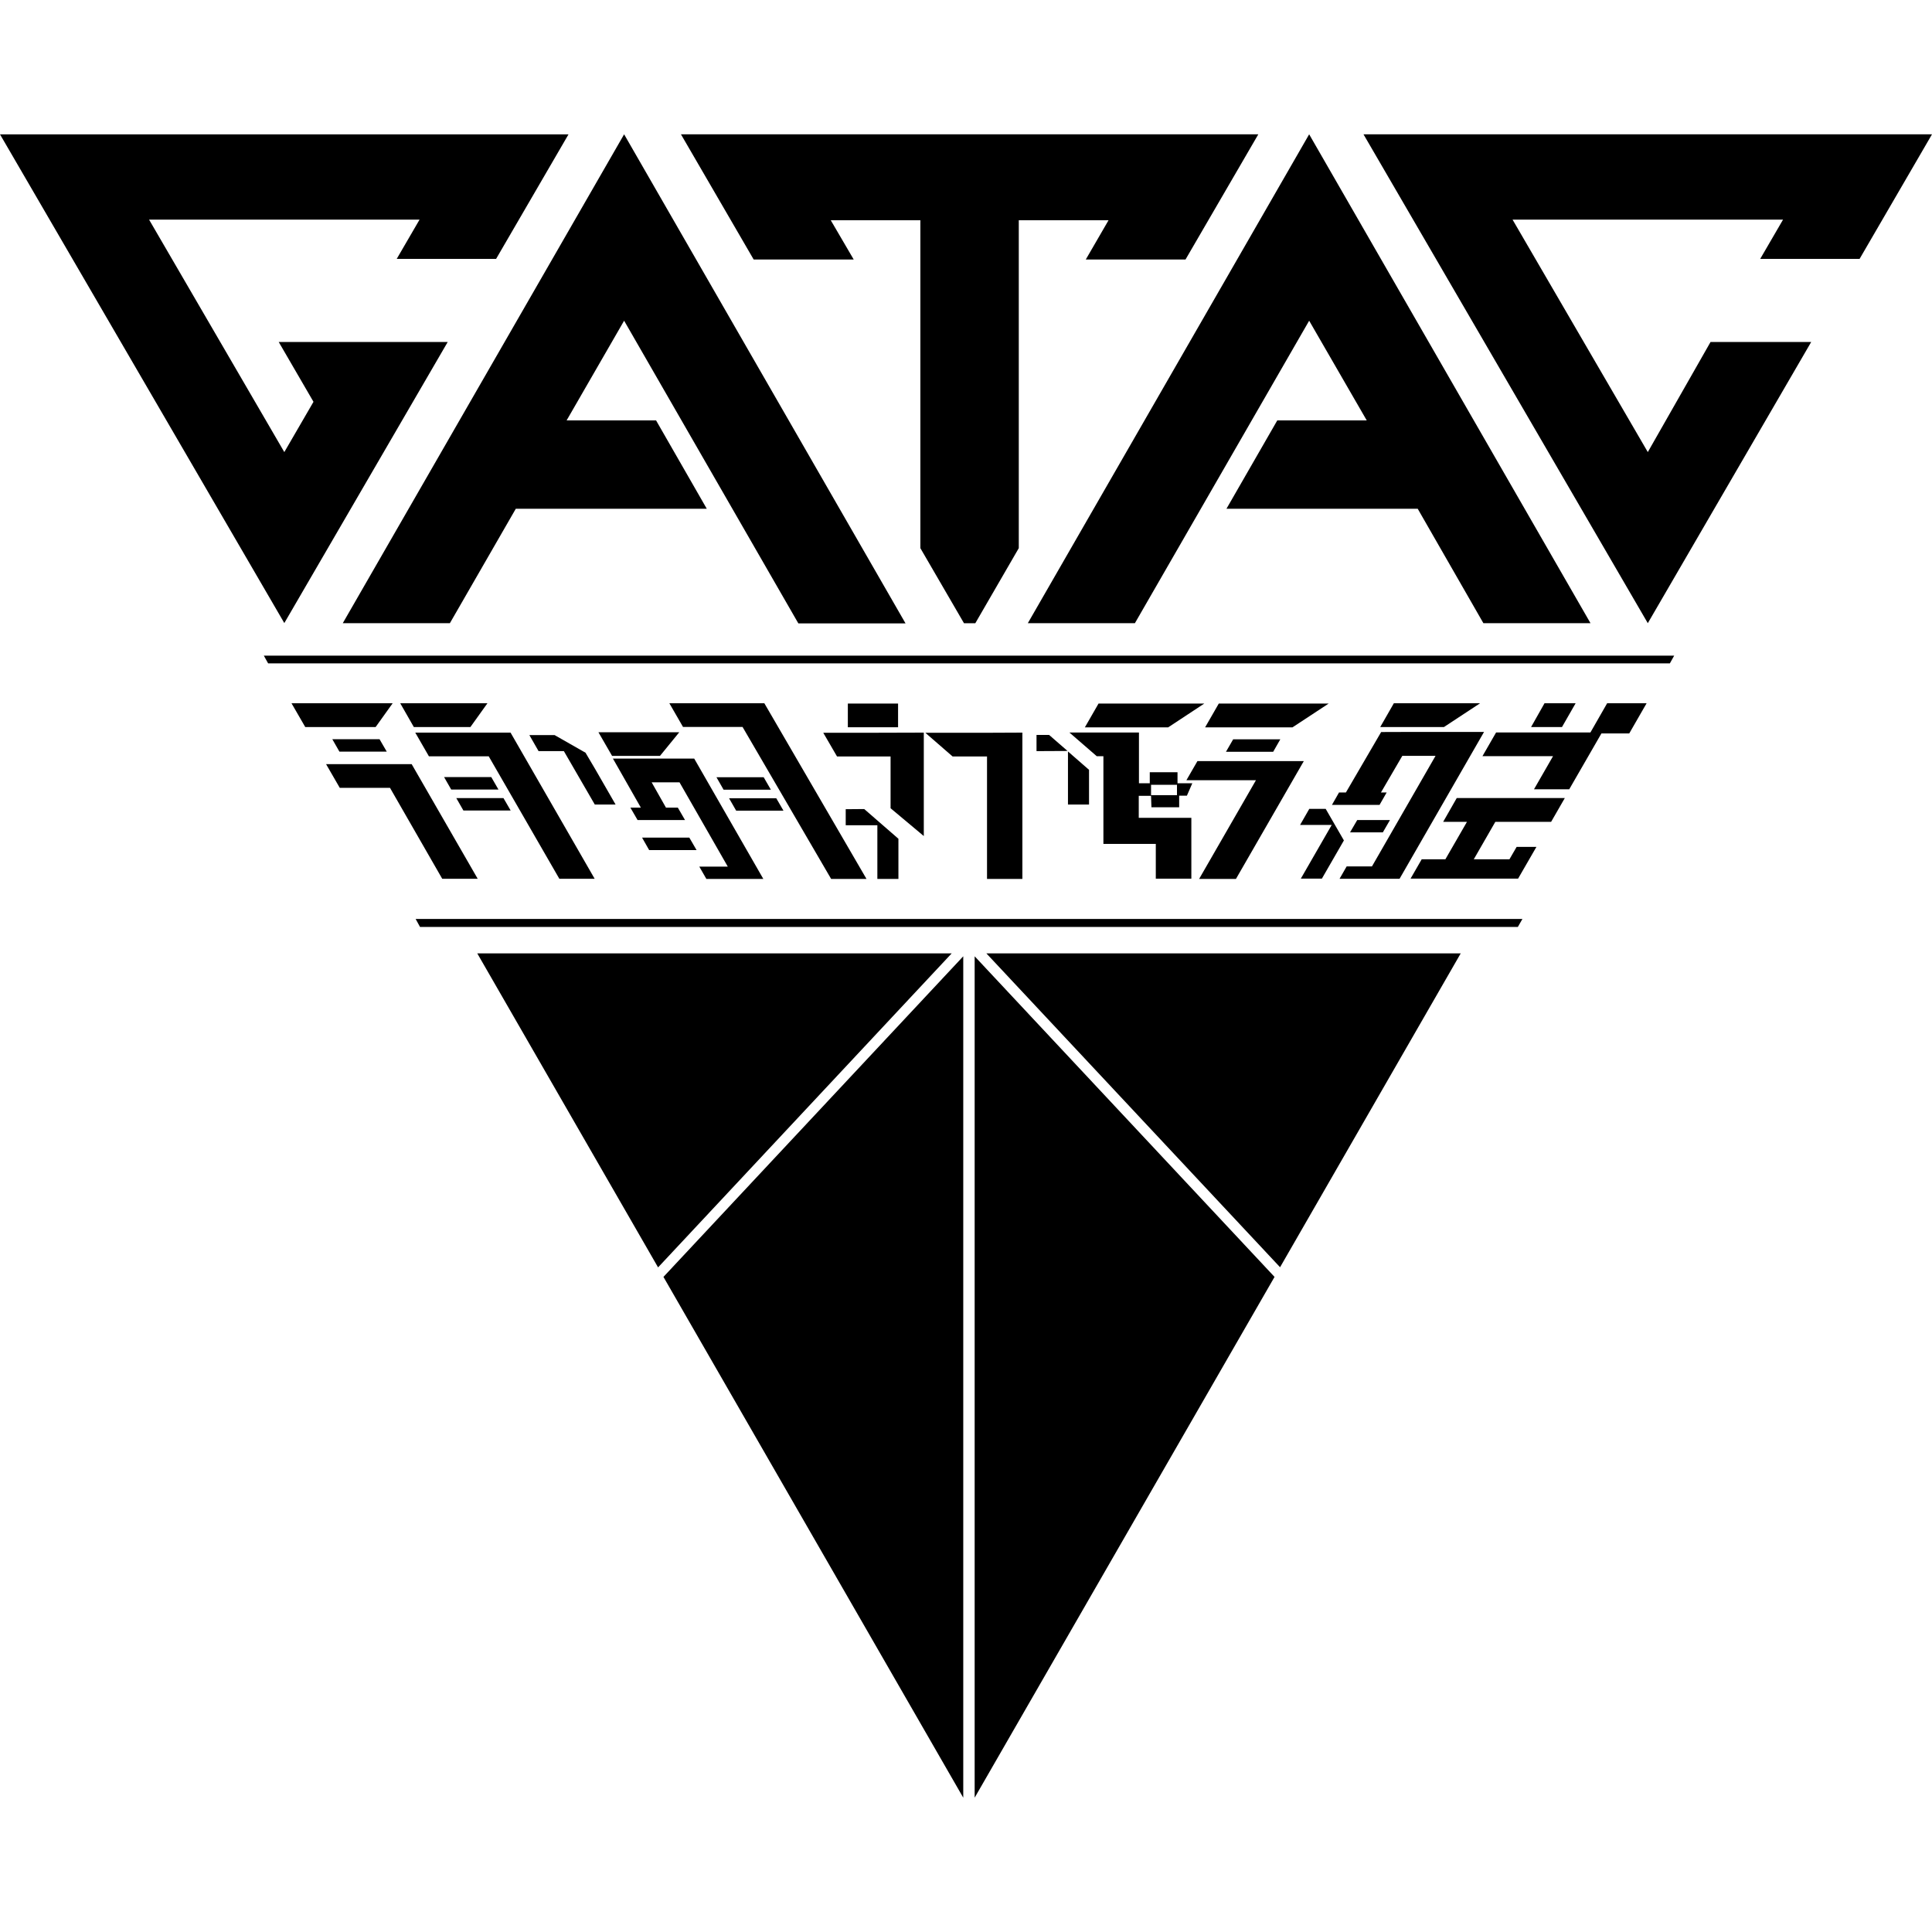
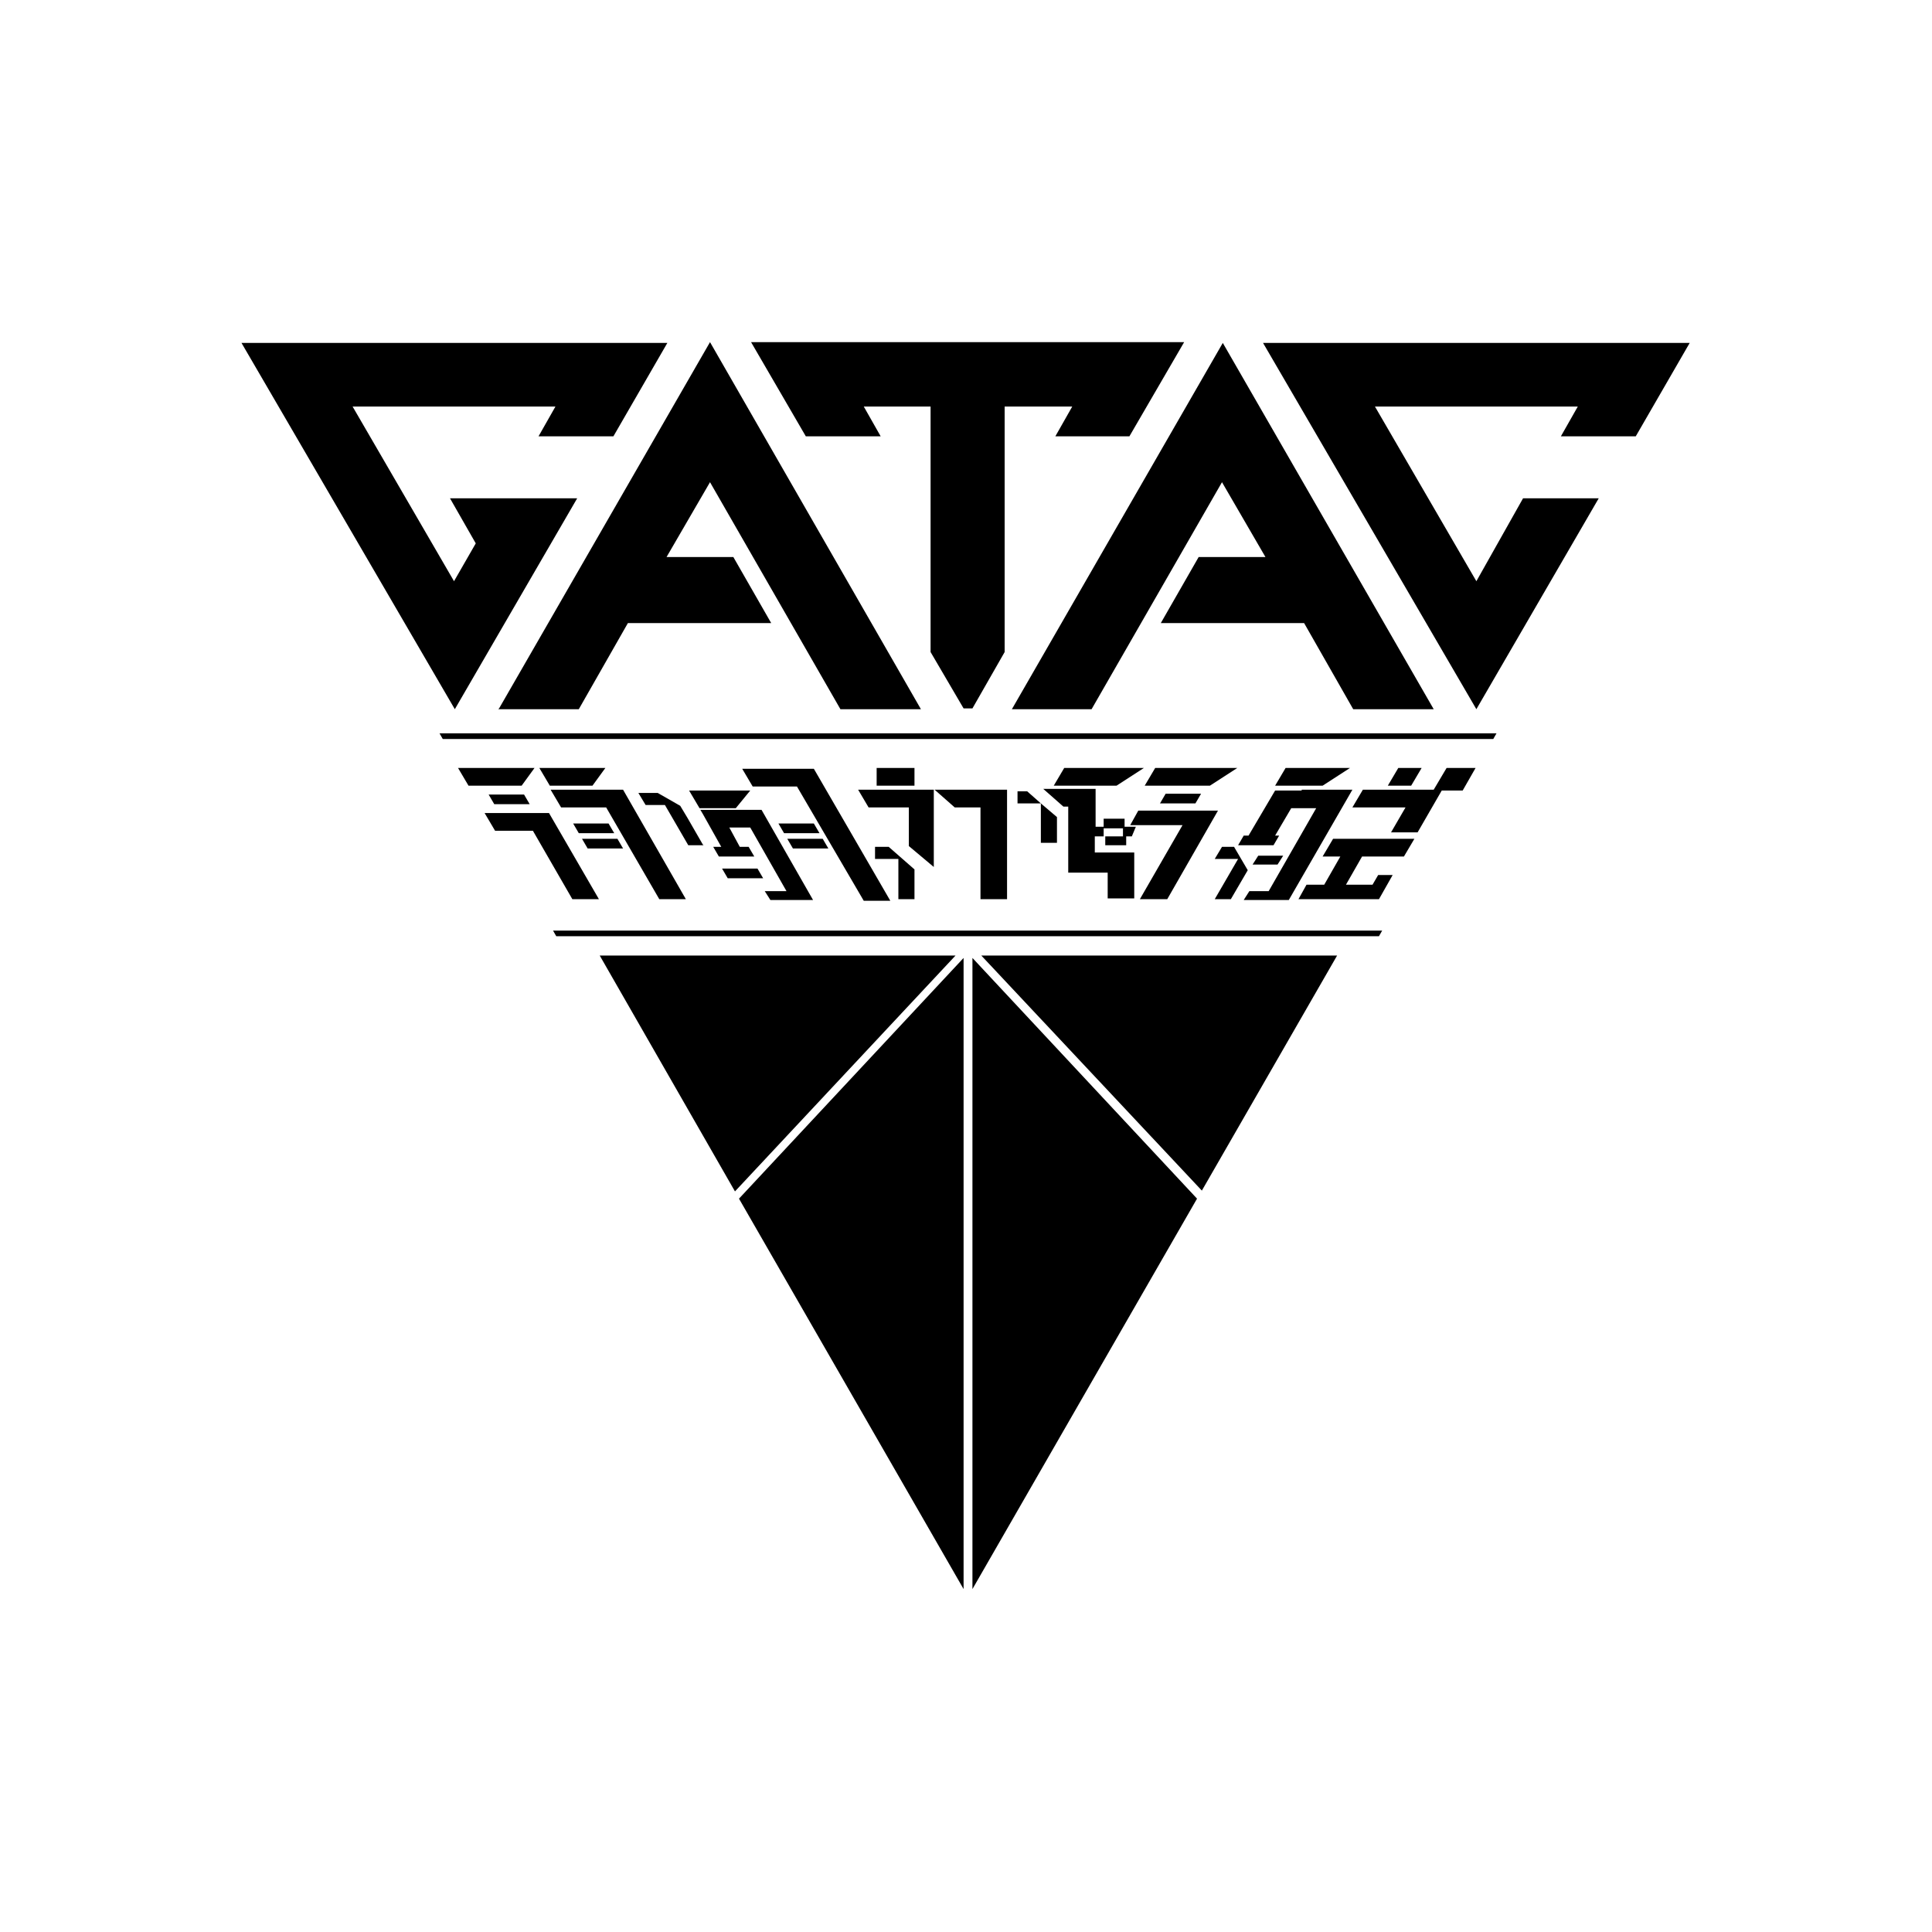
- <svg xmlns="http://www.w3.org/2000/svg" data-name="Layer 1" viewBox="0 0 50 50">
-   <path d="M10.426 8.85H7.213l.9 1.549-.755 1.301-3.5-6.016h7L10.267 6.7h2.572l1.874-3.223H0l7.358 12.648 4.229-7.275zm37.7-2.15L50 3.476H35.287l7.358 12.652 4.229-7.278h-2.605l-1.624 2.85-3.5-6.016h7L45.554 6.7zm-17.445.016H28.1l.589-1.016h-2.323v8.486l-1.125 1.943h-.293l-1.129-1.943V5.7H21.5l.594 1.016h-2.589l-1.882-3.24h14.942zm-21.81 9.412h2.772l1.706-2.962h4.942l-1.312-2.286h-2.315l1.488-2.58 4.509 7.833h2.774L16.152 3.476zm20.5 0H26.6l7.281-12.652 7.281 12.652H38.39l-1.7-2.962h-4.949l1.315-2.286h2.315l-1.49-2.58zm-22.543.84h36.5l-.112.2H6.939zm3.929 6.815H39.4l-.118.206H10.87zm8.324-5.583h.7l2.644 4.547h-.915l-2.293-3.934h-1.541l-.353-.613zm-3.594.75h2.093l-.5.613h-1.239zm.444 1.871-.534-.928-.244-.413-.4-.228-.4-.228H13.7l.238.415h.655l.8 1.382zm1.455-1.189h.58l1.789 3.115h-1.474l-.183-.319h.737l-1.249-2.181h-.721l.37.654h.307l.186.321H16.5l-.186-.321h.271l-.646-1.135-.077-.134zM16.8 22l-.183-.322h1.223l.187.322zm1.742-1.885.184.322h1.224l-.186-.322zm.51.865-.184-.321h1.222l.186.321zm2.89-2.772h1.3v.613h-1.3zm.575.756h-1.211l.356.613h1.386v1.34l.86.72V18.96zm-.63 1.978v.415h.819v1.39h.545v-1.04l-.885-.769zm3.66-1.978h-1.6l.706.613h.891v3.17h.915V18.96zm5.62-.756H28.43l-.354.616h2.156zm2.282.616.937-.616h-2.844l-.354.616zm-.66.874h.953l-1.756 3.049h-.953l1.471-2.555h-1.8l.285-.494zm.161-.242.184-.322h-1.22l-.186.322zm-3.161 1.14h-.318v.569h1.361v1.575h-.92v-.9h-1.356v-2.27h-.173l-.707-.613h1.8v1.313h.28v-.285h.718v.285h.383l-.14.322h-.2v.3h-.718zm.671-.286h-.671v.269h.671zm-2.276-.387-.545-.475v1.373h.545zm-1.359-.484v-.419h.326l.477.415zM41.593 18.2h1.021l-.449.781h-.72l-.833 1.445H39.7l.493-.857h-1.827l.353-.613h2.441zm-3.326 2.454H37.7l-.351.615h.616l-.559.97h-.613l-.288.5h2.783l.474-.821h-.512l-.186.321h-.923l.558-.97h1.444l.354-.615zm-4.383.28-.238.415h.819l-.8 1.39h.545l.57-.989-.471-.816zm4.421-2.734h-2.232l-.353.616h1.649zm-1.657.742h1.759l-2.186 3.8h-1.553l.183-.319h.655l1.646-2.862h-.86l-.553.948h.148l-.184.321h-1.232l.183-.321h.178l.912-1.564zm-.676 2.281h-.847l-.186.318h.849zm4-3.023h.805l-.353.616h-.8zm-32.428 0h2.618l-.441.616H7.9zm2.814 0h2.257l-.441.616H10.71zm-1.574 1.252L8.6 19.13h1.222l.187.322zm2.709.659.184.322H12.9l-.186-.322zm.5.865-.184-.321h1.221l.186.321zm.52-2.016h.7l2.177 3.783h-.914l-1.828-3.17H11.1l-.353-.613zm-1.068 3.783h.918l-1.709-2.967H8.439l.354.613h1.3zm13.184 1.931H12.352l4.679 8.126zm.3.075v21.775L17.17 33.046zm.295 0v21.775l7.761-13.478zm12.579-.075H25.528l7.6 8.122z" />
+ <svg xmlns="http://www.w3.org/2000/svg" viewBox="0 0 24 24">
+   <path d="M6.75 6.19H5.59l.32.56-.27.47-1.26-2.17H6.9l-.21.37h.93l.67-1.16H3l2.65 4.55 1.52-2.62h-.42Zm13.57-.77.67-1.16h-5.3l2.65 4.55 1.52-2.62h-.94l-.58 1.03-1.26-2.17h2.52l-.21.37h.93Zm-6.28 0h-.93l.21-.37h-.84V8.1l-.4.7h-.11l-.41-.7V5.05h-.83l.21.37h-.93l-.68-1.17h5.38l-.68 1.17ZM6.19 8.81h1l.61-1.07h1.78l-.47-.82h-.83l.54-.93 1.62 2.82h1L8.82 4.25 6.2 8.8Zm7.38 0h-1l2.62-4.55 2.62 4.55h-1l-.61-1.07h-1.78l.47-.82h.83l-.54-.93-1.62 2.82Zm-8.12.3h13.14l-.04.07H5.5l-.04-.07Zm1.41 2.45h10.31l-.04.07H6.91l-.04-.07Zm3-2.01h.25l.95 1.64h-.33L9.9 9.77h-.55l-.13-.22h.63Zm-1.29.27h.75l-.18.22h-.45l-.13-.22Zm.16.67-.19-.33-.09-.15-.14-.08-.14-.08h-.24l.09.15h.24l.29.5h.19Zm.52-.43h.21l.64 1.12h-.53l-.07-.11h.27l-.45-.79h-.26l.13.24h.11l.07.12h-.44l-.07-.12h.1l-.23-.41-.03-.05h.55Zm-.21.85-.07-.12h.44l.07.12h-.44Zm.63-.68.07.12h.44l-.07-.12h-.44Zm.18.31-.07-.12h.44l.07.12h-.44Zm1.04-1h.47v.22h-.47v-.22Zm.21.27h-.44l.13.22h.5v.48l.31.26v-.96h-.5Zm-.23.71v.15h.29v.5h.2v-.37l-.32-.28h-.17Zm1.32-.71h-.58l.25.22h.32v1.14h.33V9.81h-.33Zm2.02-.27h-.99l-.13.22h.78l.34-.22Zm.82.22.34-.22h-1.02l-.13.22h.81Zm-.24.31h.34l-.63 1.1h-.34l.53-.92h-.65l.1-.18h.65Zm.06-.09.07-.12h-.44l-.07.12h.44Zm-1.14.41h-.11v.2h.49v.57h-.33v-.32h-.49v-.82h-.06l-.25-.22h.65v.47h.1v-.1h.26v.1h.14l-.05.12h-.07v.11h-.26v-.11Zm.24-.1h-.24v.1h.24v-.1Zm-.82-.14-.2-.17v.49h.2v-.32Zm-.49-.17v-.15h.12l.17.15h-.29Zm5.32-.44h.37l-.16.28h-.26l-.3.52h-.33l.18-.31h-.66l.13-.22h.88l.16-.27Zm-1.2.88h-.2l-.13.22h.22l-.2.35h-.22l-.1.18h1l.17-.3h-.18l-.07.12h-.33l.2-.35h.52l.13-.22h-.8Zm-1.58.1-.09.15h.29l-.29.5h.2l.21-.36-.17-.29h-.15Zm1.59-.98h-.8l-.13.22h.59l.34-.22Zm-.6.27h.63l-.79 1.37h-.56l.07-.11h.24l.59-1.03h-.31l-.2.34h.05l-.07.12h-.44l.07-.12h.06l.33-.56h.33Zm-.24.82h-.3l-.07.11h.31l.07-.11Zm1.44-1.09h.29l-.13.22h-.29l.13-.22Zm-11.67 0h.94l-.16.22h-.66l-.13-.22Zm1.01 0h.81l-.16.22h-.53l-.13-.22Zm-.57.45-.07-.12h.44l.07.12h-.44Zm.98.24.07.12h.44l-.07-.12h-.44Zm.18.31-.07-.12h.44l.07.12H7.3Zm.19-.73h.25l.78 1.36h-.33l-.66-1.14h-.56l-.13-.22h.64Zm-.38 1.36h.33l-.62-1.07h-.8l.13.22h.47l.49.85Zm4.75.7H7.45l1.68 2.93 2.74-2.93Zm.11.03v7.84l-2.79-4.85 2.79-2.99Zm.11 0v7.84l2.79-4.85-2.79-2.99Zm4.53-.03h-4.42l2.74 2.92 1.68-2.92Z" />
</svg>
